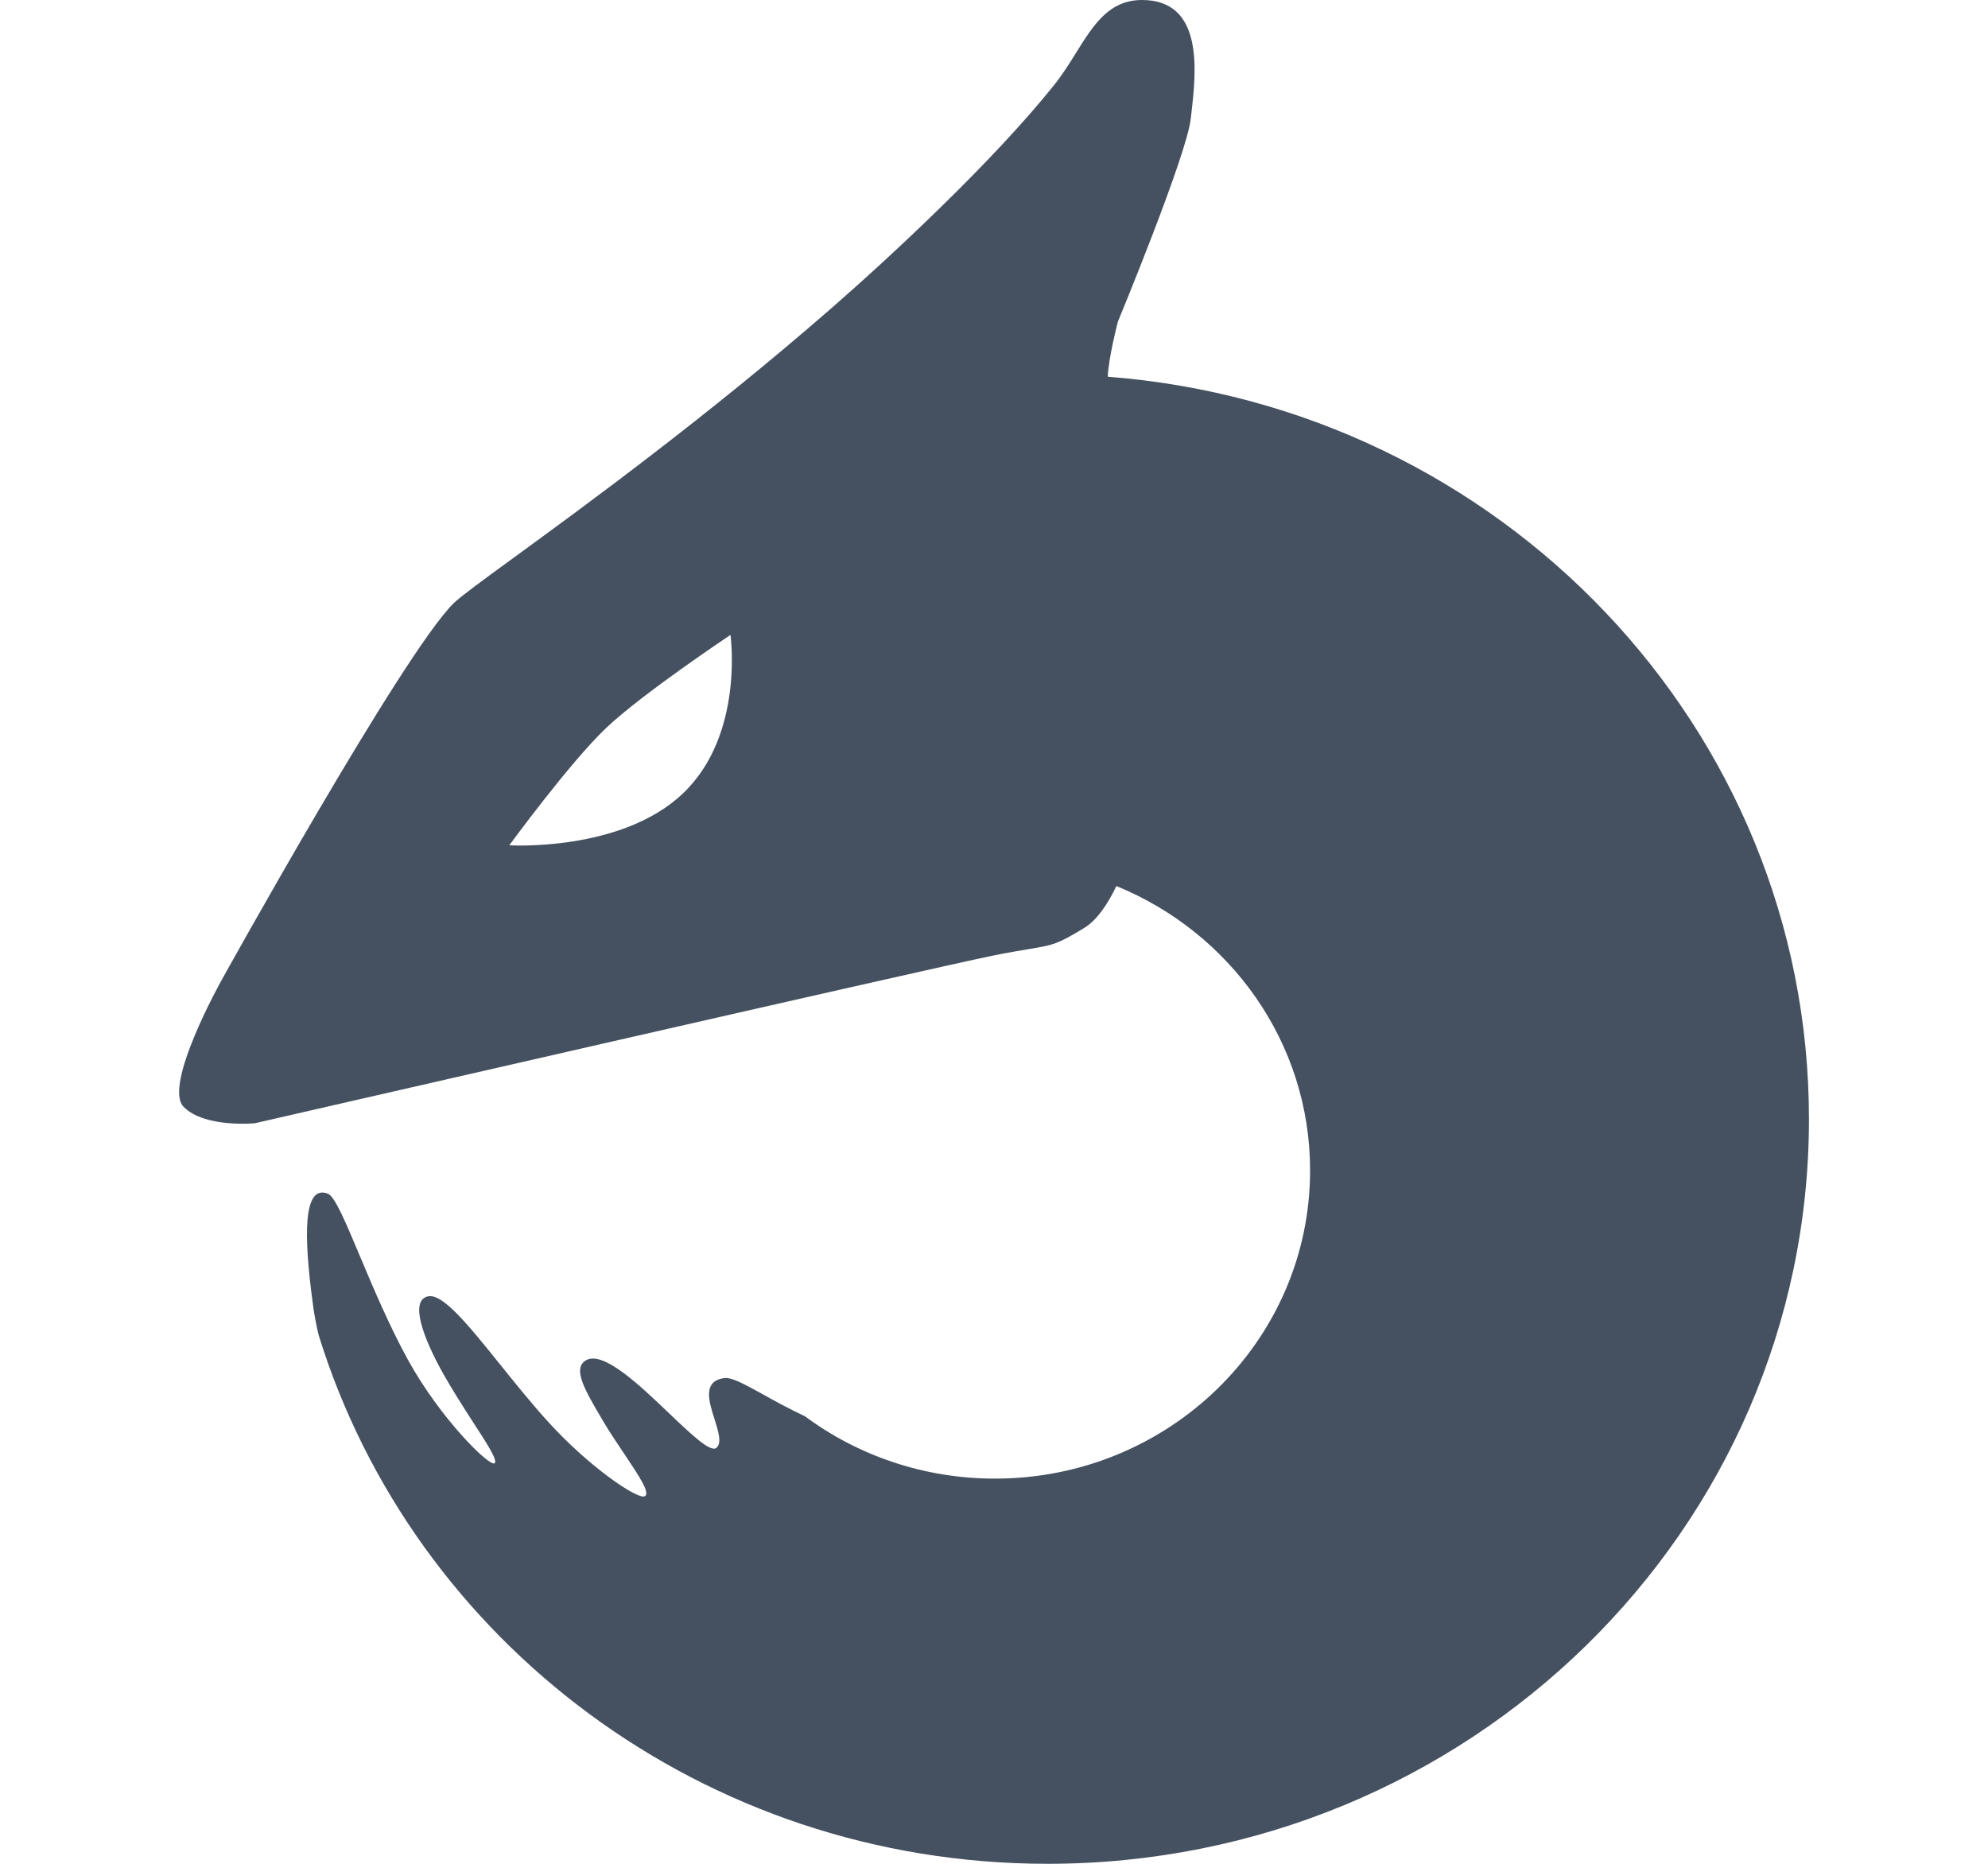
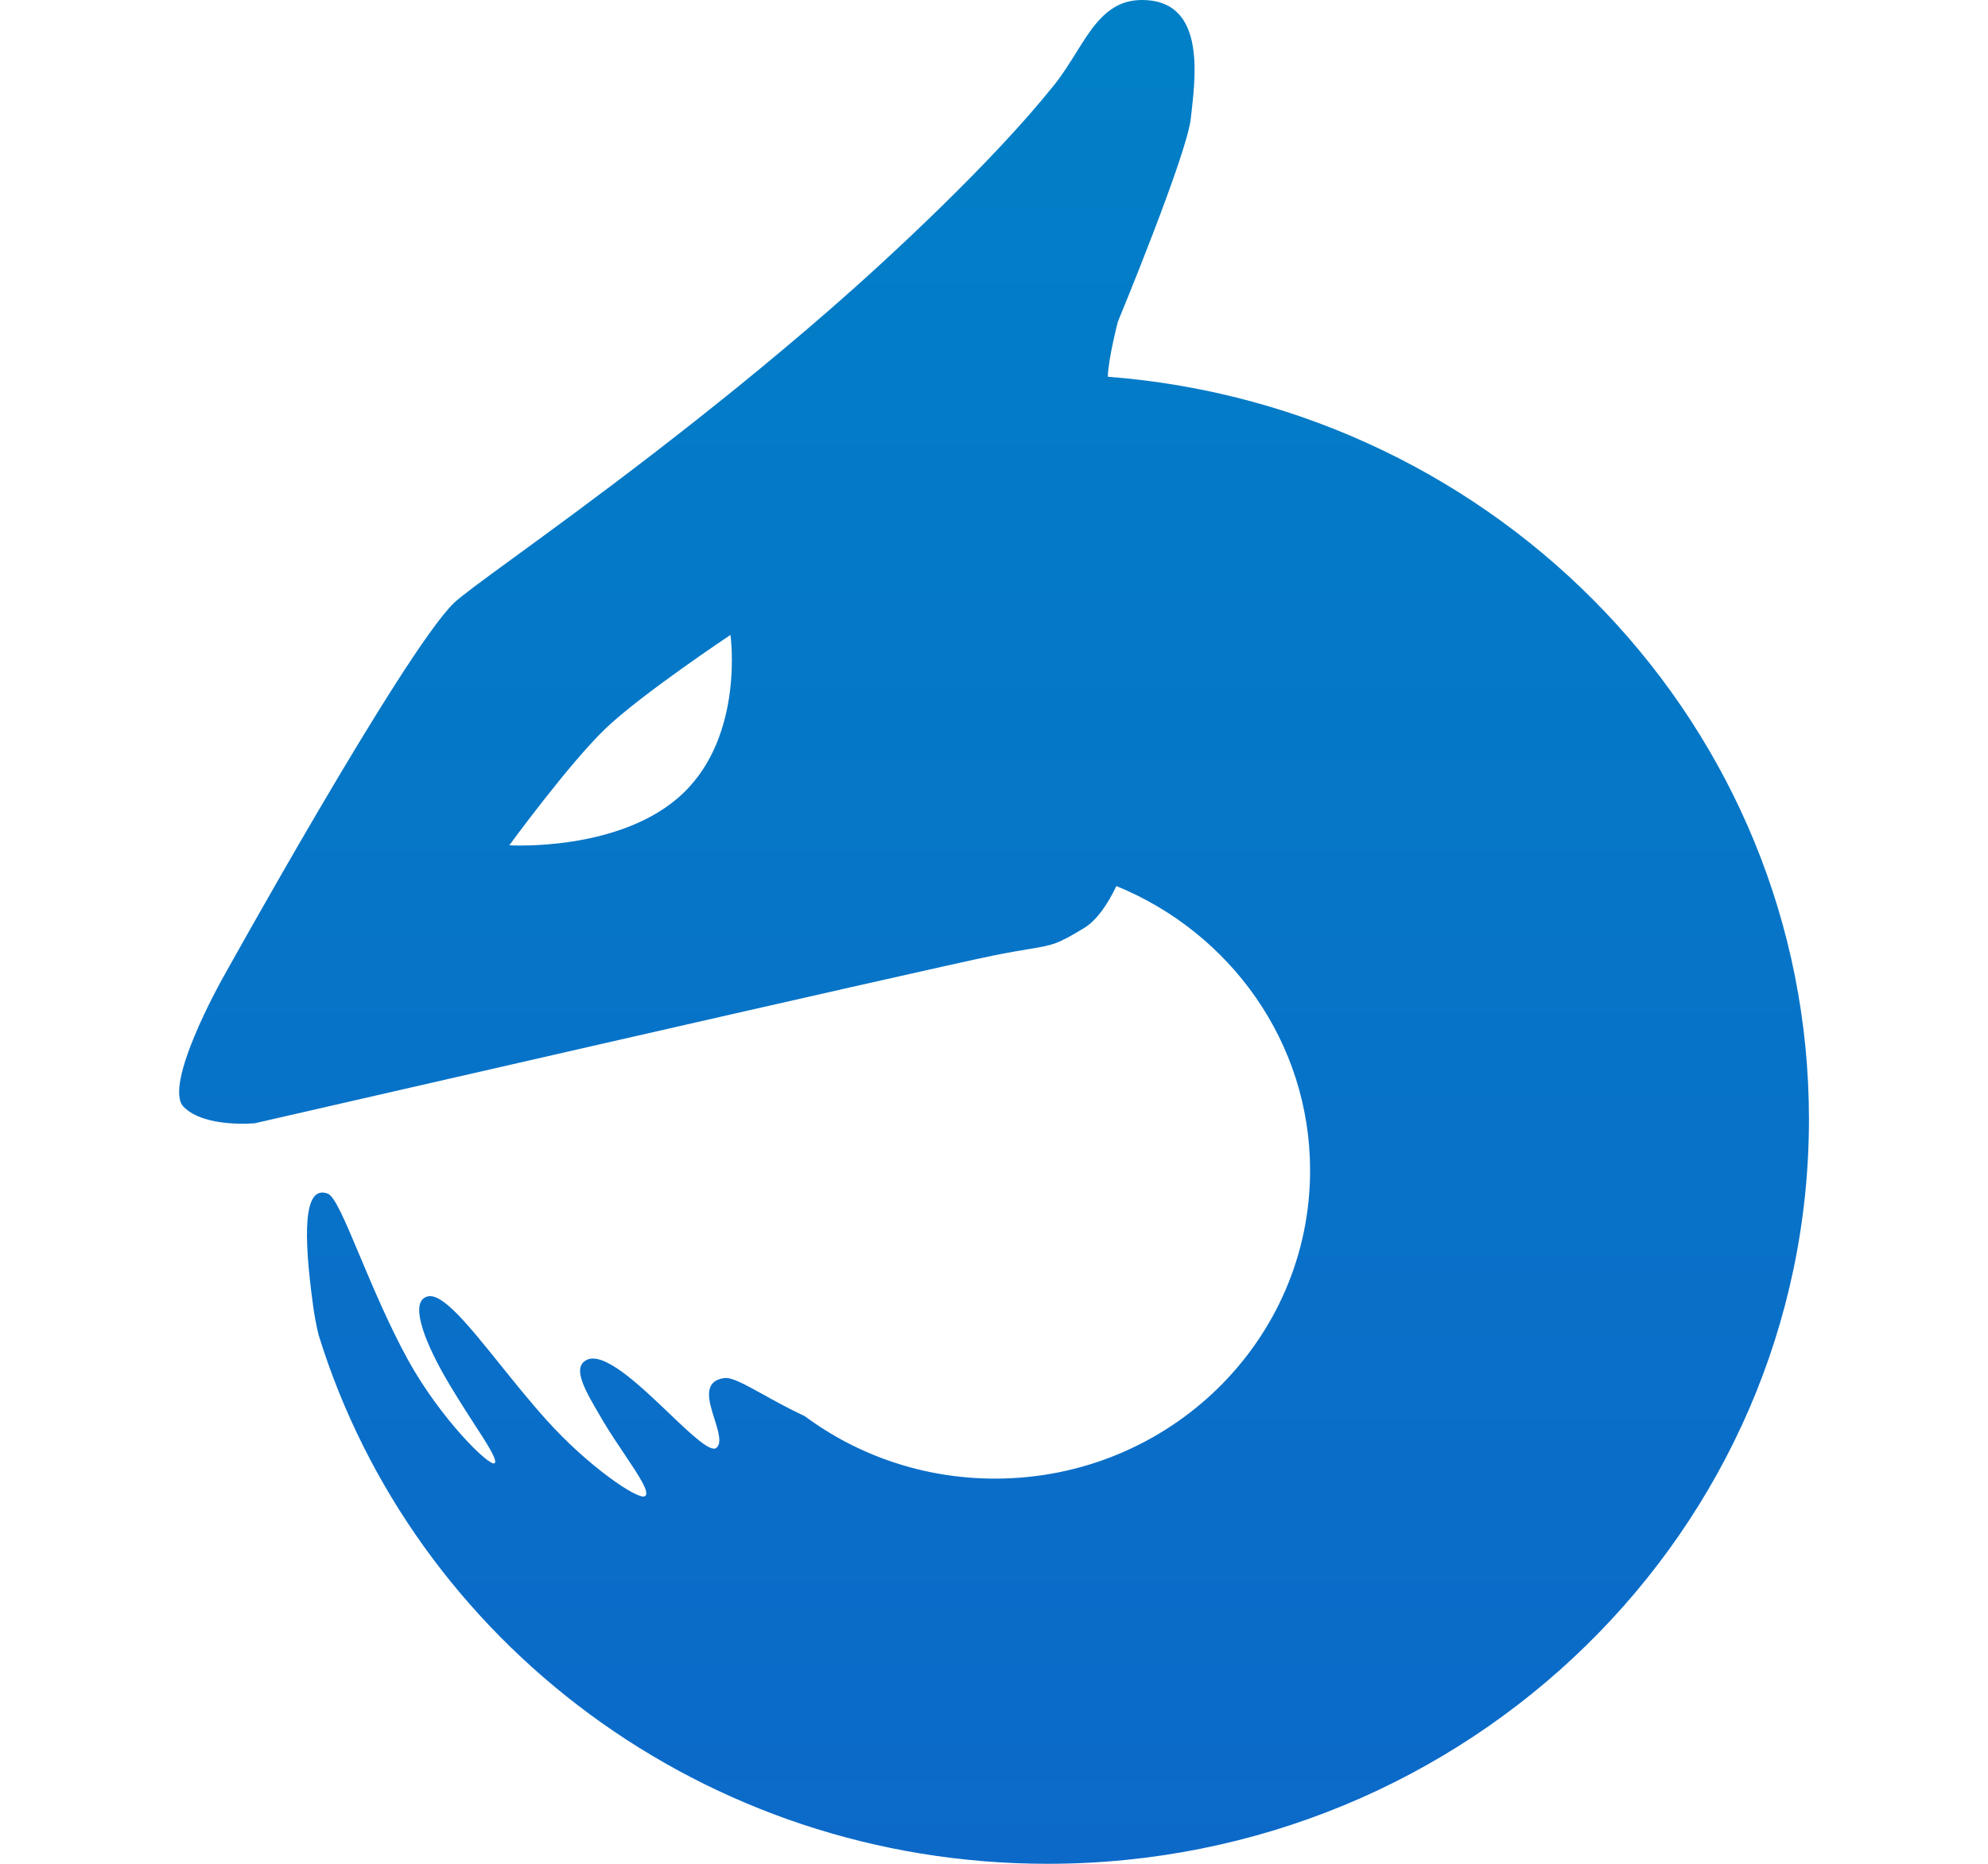
<svg xmlns="http://www.w3.org/2000/svg" width="16" height="15" viewBox="0 0 16 15" fill="none">
-   <path fill-rule="evenodd" clip-rule="evenodd" d="M8.728 7.467C8.829 7.405 8.916 7.275 8.985 7.131C9.901 7.505 10.544 8.389 10.544 9.42C10.544 10.79 9.409 11.9 8.008 11.9C7.433 11.9 6.903 11.713 6.478 11.398C6.338 11.332 6.223 11.268 6.13 11.216C5.984 11.136 5.888 11.083 5.829 11.091C5.654 11.115 5.704 11.276 5.751 11.422C5.782 11.521 5.811 11.614 5.766 11.652C5.719 11.692 5.565 11.546 5.386 11.375C5.143 11.143 4.851 10.865 4.714 10.949C4.605 11.015 4.711 11.194 4.84 11.413L4.849 11.429C4.904 11.522 4.967 11.616 5.025 11.702C5.142 11.877 5.237 12.018 5.189 12.042C5.132 12.071 4.734 11.802 4.399 11.429C4.269 11.285 4.144 11.129 4.027 10.984V10.984C3.772 10.667 3.56 10.402 3.441 10.434C3.297 10.471 3.406 10.767 3.565 11.052C3.64 11.185 3.727 11.321 3.803 11.439V11.439C3.922 11.621 4.011 11.76 3.979 11.777C3.935 11.8 3.549 11.423 3.286 10.949C3.131 10.667 3 10.355 2.894 10.103C2.779 9.83 2.694 9.626 2.637 9.606C2.441 9.534 2.441 9.933 2.52 10.509C2.53 10.585 2.545 10.663 2.564 10.743C3.325 13.207 5.664 15 8.431 15C11.815 15 14.559 12.317 14.559 9.007C14.559 5.856 12.073 3.274 8.916 3.032C8.92 2.884 8.997 2.589 8.997 2.589C8.997 2.589 9.555 1.241 9.584 0.952C9.586 0.933 9.588 0.913 9.591 0.89C9.626 0.579 9.69 0 9.192 0C8.926 0 8.802 0.198 8.661 0.424V0.424C8.607 0.511 8.55 0.602 8.481 0.688C7.987 1.305 7.156 2.076 6.685 2.486C5.689 3.354 4.712 4.067 4.142 4.483L4.142 4.483C3.882 4.672 3.708 4.8 3.653 4.853C3.245 5.251 1.783 7.889 1.783 7.889C1.783 7.889 1.309 8.736 1.478 8.908C1.646 9.079 2.051 9.04 2.051 9.04C2.051 9.04 7.499 7.79 7.986 7.692C8.118 7.665 8.21 7.65 8.282 7.638C8.475 7.606 8.51 7.6 8.728 7.467ZM4.876 5.861C4.584 6.139 4.099 6.803 4.099 6.803C4.099 6.803 5 6.858 5.496 6.386C5.993 5.914 5.879 5.11 5.879 5.11C5.879 5.11 5.168 5.583 4.876 5.861Z" fill="#455160" />
+   <path fill-rule="evenodd" clip-rule="evenodd" d="M8.728 7.467C8.829 7.405 8.916 7.275 8.985 7.131C9.901 7.505 10.544 8.389 10.544 9.42C10.544 10.79 9.409 11.9 8.008 11.9C7.433 11.9 6.903 11.713 6.478 11.398C6.338 11.332 6.223 11.268 6.13 11.216C5.984 11.136 5.888 11.083 5.829 11.091C5.654 11.115 5.704 11.276 5.751 11.422C5.782 11.521 5.811 11.614 5.766 11.652C5.719 11.692 5.565 11.546 5.386 11.375C5.143 11.143 4.851 10.865 4.714 10.949C4.605 11.015 4.711 11.194 4.84 11.413L4.849 11.429C4.904 11.522 4.967 11.616 5.025 11.702C5.142 11.877 5.237 12.018 5.189 12.042C5.132 12.071 4.734 11.802 4.399 11.429C4.269 11.285 4.144 11.129 4.027 10.984V10.984C3.772 10.667 3.56 10.402 3.441 10.434C3.297 10.471 3.406 10.767 3.565 11.052C3.64 11.185 3.727 11.321 3.803 11.439V11.439C3.922 11.621 4.011 11.76 3.979 11.777C3.935 11.8 3.549 11.423 3.286 10.949C3.131 10.667 3 10.355 2.894 10.103C2.779 9.83 2.694 9.626 2.637 9.606C2.441 9.534 2.441 9.933 2.52 10.509C2.53 10.585 2.545 10.663 2.564 10.743C3.325 13.207 5.664 15 8.431 15C11.815 15 14.559 12.317 14.559 9.007C14.559 5.856 12.073 3.274 8.916 3.032C8.92 2.884 8.997 2.589 8.997 2.589C8.997 2.589 9.555 1.241 9.584 0.952C9.586 0.933 9.588 0.913 9.591 0.89C9.626 0.579 9.69 0 9.192 0C8.926 0 8.802 0.198 8.661 0.424V0.424C8.607 0.511 8.55 0.602 8.481 0.688C7.987 1.305 7.156 2.076 6.685 2.486C5.689 3.354 4.712 4.067 4.142 4.483L4.142 4.483C3.882 4.672 3.708 4.8 3.653 4.853C3.245 5.251 1.783 7.889 1.783 7.889C1.783 7.889 1.309 8.736 1.478 8.908C1.646 9.079 2.051 9.04 2.051 9.04C2.051 9.04 7.499 7.79 7.986 7.692C8.118 7.665 8.21 7.65 8.282 7.638C8.475 7.606 8.51 7.6 8.728 7.467ZM4.876 5.861C4.584 6.139 4.099 6.803 4.099 6.803C4.099 6.803 5 6.858 5.496 6.386C5.993 5.914 5.879 5.11 5.879 5.11C5.879 5.11 5.168 5.583 4.876 5.861Z" fill="url(#paint0_linear_1_71)" />
+   <defs>
+     <linearGradient id="paint0_linear_1_71" x1="8" y1="0" x2="8" y2="15" gradientUnits="userSpaceOnUse">
+       <stop stop-color="#0180C7" />
+       <stop offset="1" stop-color="#0C69C8" />
+     </linearGradient>
+   </defs>
</svg>
